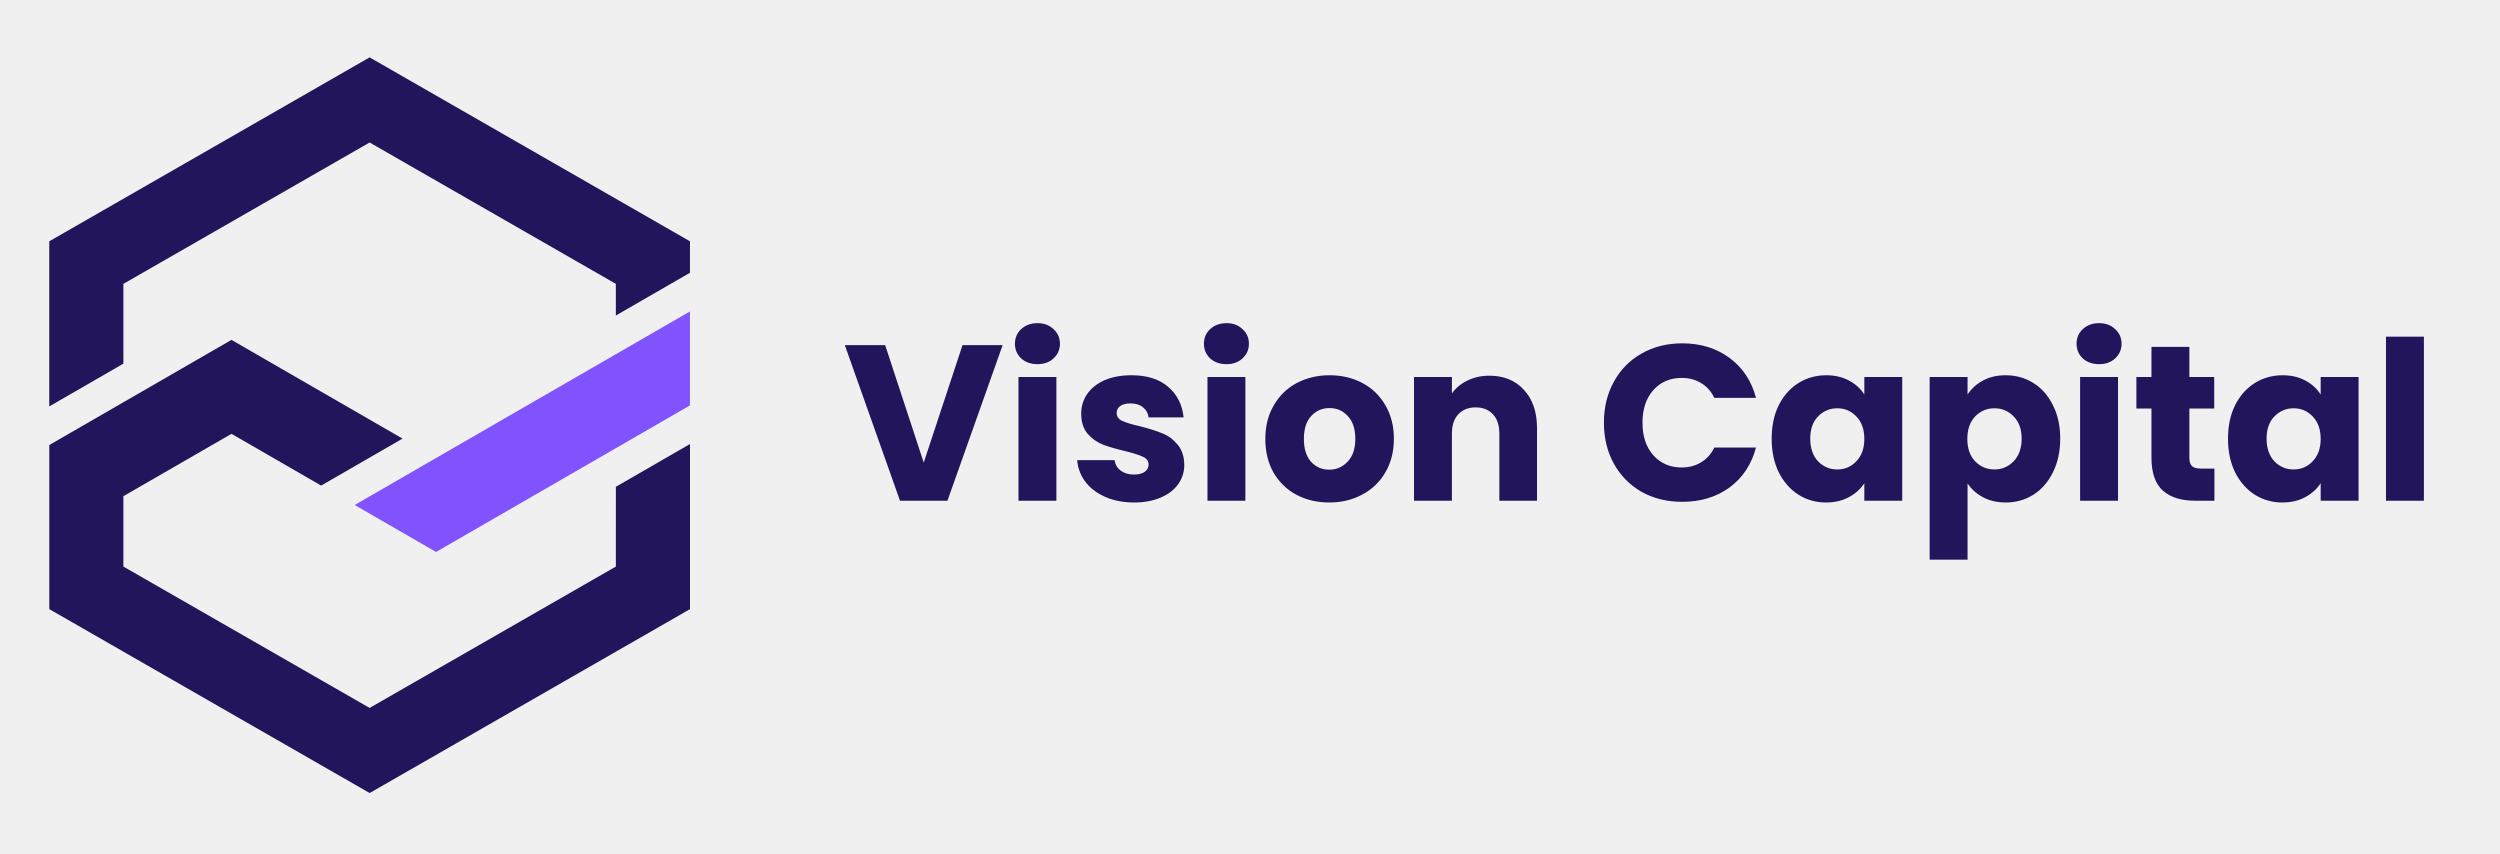
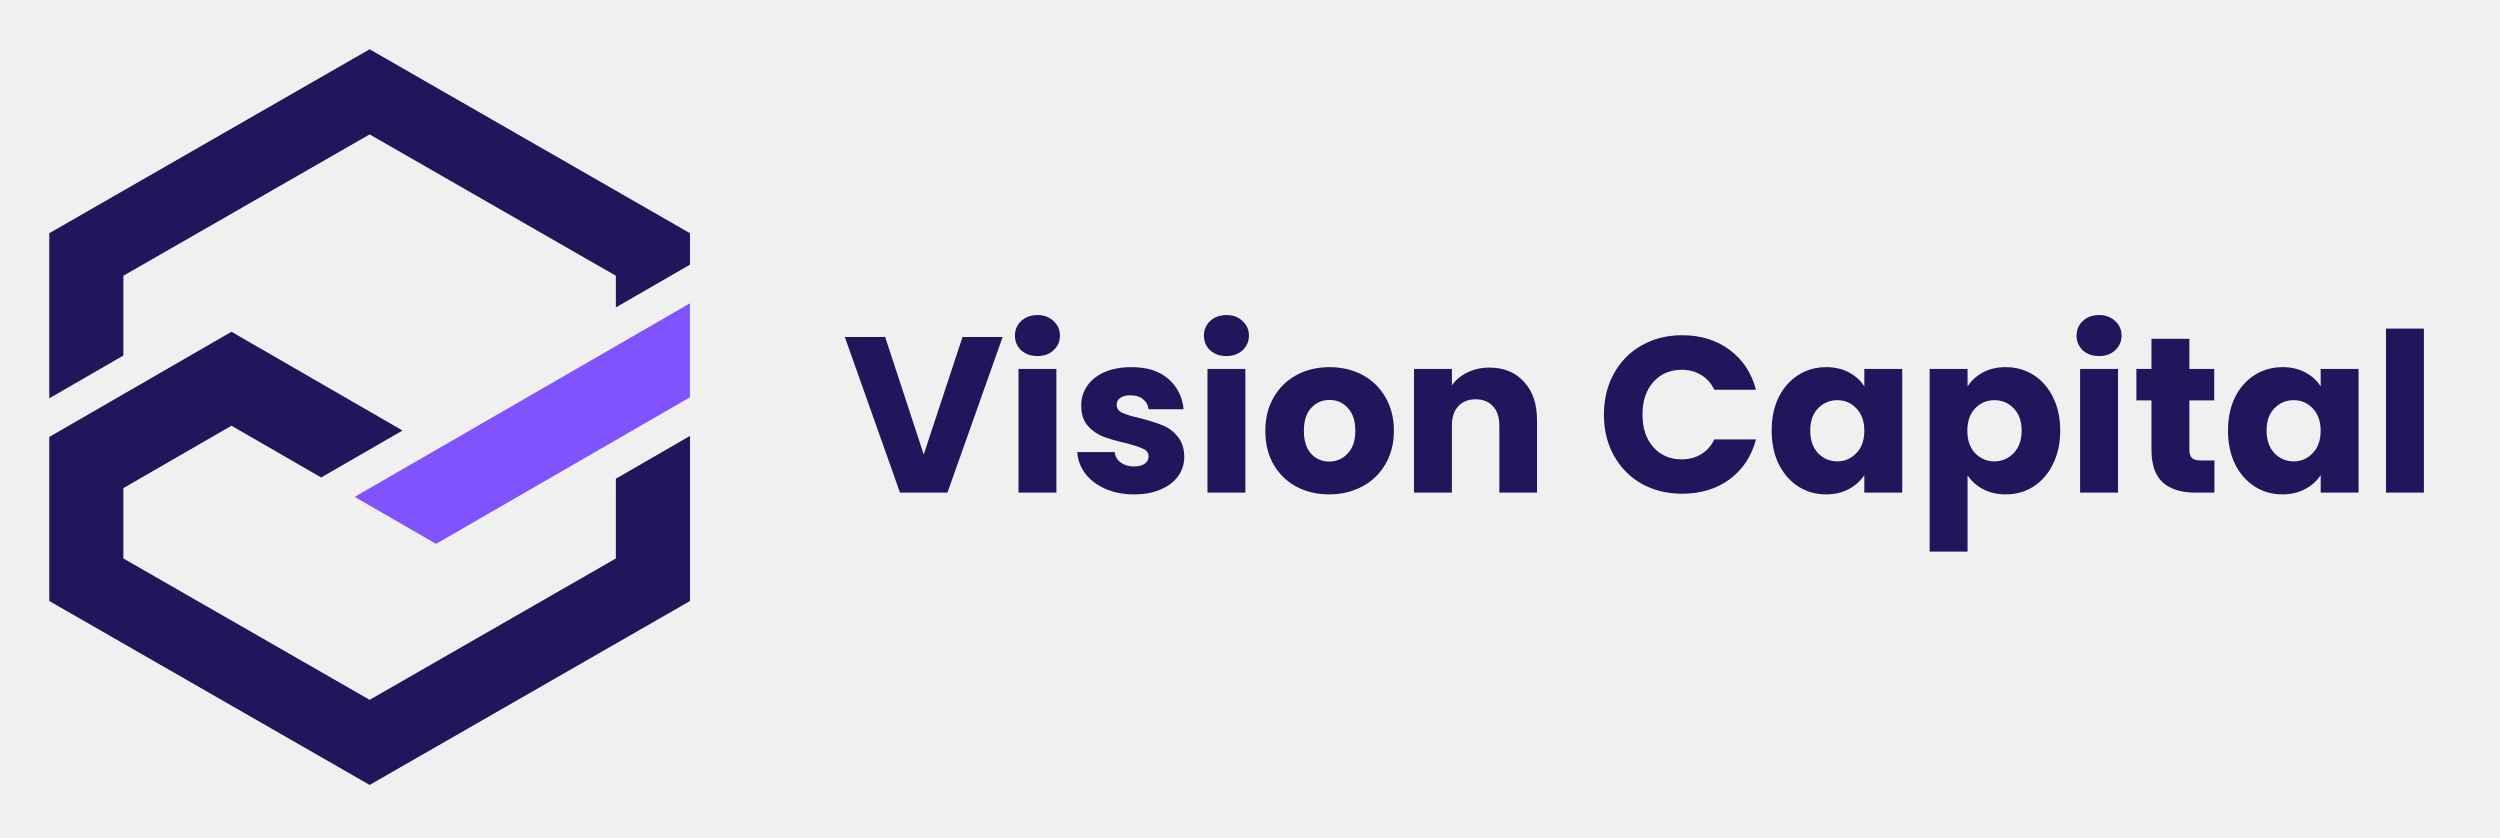
- <svg xmlns="http://www.w3.org/2000/svg" width="205" height="70" viewBox="0 0 203 68" fill="none">
-   <g clip-path="url(#clip0_11_118)">
-     <path d="M56.025 18.935L30.013 4.001L4 18.935V32.342L10.019 28.869V22.391L30.013 10.912L50.007 22.391V24.962L56.025 21.489V18.935Z" fill="#23155B" />
-     <path d="M50.007 45.347L30.013 56.825L10.019 45.347V39.633L18.796 34.568L26.077 38.77L32.685 34.956L25.403 30.754L18.795 26.939L12.187 30.754L10.021 32.004L4.002 35.477V48.802L30.015 63.736L56.028 48.802V35.395L50.009 38.869L50.007 45.347Z" fill="#23155B" />
-     <path d="M50.007 28.103L35.407 36.531L28.799 40.346L35.407 44.161L42.016 40.346L50.005 35.735L56.023 32.261V24.63L50.007 28.103Z" fill="#8053FF" />
+ <svg xmlns="http://www.w3.org/2000/svg" width="203" height="68" viewBox="0 0 203 68" fill="none">
+   <g clip-path="url(#clip0_1341_36)">
+     <path d="M56.025 18.936L30.013 4.001L4 18.936V32.342L10.019 28.869V22.391L30.013 10.913L50.007 22.391V24.963L56.025 21.489V18.936Z" fill="#23155B" />
+     <path d="M50.007 45.347L30.013 56.826L10.019 45.347V39.633L18.796 34.568L26.077 38.771L32.685 34.957L25.403 30.754L18.795 26.939L12.187 30.754L10.021 32.004L4.002 35.478V48.802L30.015 63.737L56.028 48.802V35.396L50.009 38.87L50.007 45.347Z" fill="#23155B" />
+     <path d="M50.007 28.103L35.407 36.532L28.799 40.346L35.407 44.161L42.016 40.346L50.005 35.735L56.023 32.261V24.63L50.007 28.103Z" fill="#8053FF" />
  </g>
  <path d="M81.415 27.364L76.933 40H73.081L68.599 27.364H71.875L75.007 36.904L78.157 27.364H81.415ZM84.249 28.912C83.709 28.912 83.265 28.756 82.917 28.444C82.581 28.12 82.413 27.724 82.413 27.256C82.413 26.776 82.581 26.38 82.917 26.068C83.265 25.744 83.709 25.582 84.249 25.582C84.777 25.582 85.209 25.744 85.545 26.068C85.893 26.38 86.067 26.776 86.067 27.256C86.067 27.724 85.893 28.12 85.545 28.444C85.209 28.756 84.777 28.912 84.249 28.912ZM85.779 29.956V40H82.701V29.956H85.779ZM92.096 40.144C91.22 40.144 90.44 39.994 89.756 39.694C89.072 39.394 88.532 38.986 88.136 38.47C87.74 37.942 87.518 37.354 87.47 36.706H90.512C90.548 37.054 90.71 37.336 90.998 37.552C91.286 37.768 91.64 37.876 92.06 37.876C92.444 37.876 92.738 37.804 92.942 37.66C93.158 37.504 93.266 37.306 93.266 37.066C93.266 36.778 93.116 36.568 92.816 36.436C92.516 36.292 92.03 36.136 91.358 35.968C90.638 35.8 90.038 35.626 89.558 35.446C89.078 35.254 88.664 34.96 88.316 34.564C87.968 34.156 87.794 33.61 87.794 32.926C87.794 32.35 87.95 31.828 88.262 31.36C88.586 30.88 89.054 30.502 89.666 30.226C90.29 29.95 91.028 29.812 91.88 29.812C93.14 29.812 94.13 30.124 94.85 30.748C95.582 31.372 96.002 32.2 96.11 33.232H93.266C93.218 32.884 93.062 32.608 92.798 32.404C92.546 32.2 92.21 32.098 91.79 32.098C91.43 32.098 91.154 32.17 90.962 32.314C90.77 32.446 90.674 32.632 90.674 32.872C90.674 33.16 90.824 33.376 91.124 33.52C91.436 33.664 91.916 33.808 92.564 33.952C93.308 34.144 93.914 34.336 94.382 34.528C94.85 34.708 95.258 35.008 95.606 35.428C95.966 35.836 96.152 36.388 96.164 37.084C96.164 37.672 95.996 38.2 95.66 38.668C95.336 39.124 94.862 39.484 94.238 39.748C93.626 40.012 92.912 40.144 92.096 40.144ZM99.595 28.912C99.055 28.912 98.611 28.756 98.263 28.444C97.927 28.12 97.759 27.724 97.759 27.256C97.759 26.776 97.927 26.38 98.263 26.068C98.611 25.744 99.055 25.582 99.595 25.582C100.123 25.582 100.555 25.744 100.891 26.068C101.239 26.38 101.413 26.776 101.413 27.256C101.413 27.724 101.239 28.12 100.891 28.444C100.555 28.756 100.123 28.912 99.595 28.912ZM101.125 29.956V40H98.047V29.956H101.125ZM107.928 40.144C106.944 40.144 106.056 39.934 105.264 39.514C104.484 39.094 103.866 38.494 103.41 37.714C102.966 36.934 102.744 36.022 102.744 34.978C102.744 33.946 102.972 33.04 103.428 32.26C103.884 31.468 104.508 30.862 105.3 30.442C106.092 30.022 106.98 29.812 107.964 29.812C108.948 29.812 109.836 30.022 110.628 30.442C111.42 30.862 112.044 31.468 112.5 32.26C112.956 33.04 113.184 33.946 113.184 34.978C113.184 36.01 112.95 36.922 112.482 37.714C112.026 38.494 111.396 39.094 110.592 39.514C109.8 39.934 108.912 40.144 107.928 40.144ZM107.928 37.48C108.516 37.48 109.014 37.264 109.422 36.832C109.842 36.4 110.052 35.782 110.052 34.978C110.052 34.174 109.848 33.556 109.44 33.124C109.044 32.692 108.552 32.476 107.964 32.476C107.364 32.476 106.866 32.692 106.47 33.124C106.074 33.544 105.876 34.162 105.876 34.978C105.876 35.782 106.068 36.4 106.452 36.832C106.848 37.264 107.34 37.48 107.928 37.48ZM120.937 29.848C122.113 29.848 123.049 30.232 123.745 31C124.453 31.756 124.807 32.8 124.807 34.132V40H121.747V34.546C121.747 33.874 121.573 33.352 121.225 32.98C120.877 32.608 120.409 32.422 119.821 32.422C119.233 32.422 118.765 32.608 118.417 32.98C118.069 33.352 117.895 33.874 117.895 34.546V40H114.817V29.956H117.895V31.288C118.207 30.844 118.627 30.496 119.155 30.244C119.683 29.98 120.277 29.848 120.937 29.848ZM130.238 33.664C130.238 32.416 130.508 31.306 131.048 30.334C131.588 29.35 132.338 28.588 133.298 28.048C134.27 27.496 135.368 27.22 136.592 27.22C138.092 27.22 139.376 27.616 140.444 28.408C141.512 29.2 142.226 30.28 142.586 31.648H139.202C138.95 31.12 138.59 30.718 138.122 30.442C137.666 30.166 137.144 30.028 136.556 30.028C135.608 30.028 134.84 30.358 134.252 31.018C133.664 31.678 133.37 32.56 133.37 33.664C133.37 34.768 133.664 35.65 134.252 36.31C134.84 36.97 135.608 37.3 136.556 37.3C137.144 37.3 137.666 37.162 138.122 36.886C138.59 36.61 138.95 36.208 139.202 35.68H142.586C142.226 37.048 141.512 38.128 140.444 38.92C139.376 39.7 138.092 40.09 136.592 40.09C135.368 40.09 134.27 39.82 133.298 39.28C132.338 38.728 131.588 37.966 131.048 36.994C130.508 36.022 130.238 34.912 130.238 33.664ZM143.859 34.96C143.859 33.928 144.051 33.022 144.435 32.242C144.831 31.462 145.365 30.862 146.037 30.442C146.709 30.022 147.459 29.812 148.287 29.812C148.995 29.812 149.613 29.956 150.141 30.244C150.681 30.532 151.095 30.91 151.383 31.378V29.956H154.461V40H151.383V38.578C151.083 39.046 150.663 39.424 150.123 39.712C149.595 40 148.977 40.144 148.269 40.144C147.453 40.144 146.709 39.934 146.037 39.514C145.365 39.082 144.831 38.476 144.435 37.696C144.051 36.904 143.859 35.992 143.859 34.96ZM151.383 34.978C151.383 34.21 151.167 33.604 150.735 33.16C150.315 32.716 149.799 32.494 149.187 32.494C148.575 32.494 148.053 32.716 147.621 33.16C147.201 33.592 146.991 34.192 146.991 34.96C146.991 35.728 147.201 36.34 147.621 36.796C148.053 37.24 148.575 37.462 149.187 37.462C149.799 37.462 150.315 37.24 150.735 36.796C151.167 36.352 151.383 35.746 151.383 34.978ZM159.766 31.378C160.066 30.91 160.48 30.532 161.008 30.244C161.536 29.956 162.154 29.812 162.862 29.812C163.69 29.812 164.44 30.022 165.112 30.442C165.784 30.862 166.312 31.462 166.696 32.242C167.092 33.022 167.29 33.928 167.29 34.96C167.29 35.992 167.092 36.904 166.696 37.696C166.312 38.476 165.784 39.082 165.112 39.514C164.44 39.934 163.69 40.144 162.862 40.144C162.166 40.144 161.548 40 161.008 39.712C160.48 39.424 160.066 39.052 159.766 38.596V44.788H156.688V29.956H159.766V31.378ZM164.158 34.96C164.158 34.192 163.942 33.592 163.51 33.16C163.09 32.716 162.568 32.494 161.944 32.494C161.332 32.494 160.81 32.716 160.378 33.16C159.958 33.604 159.748 34.21 159.748 34.978C159.748 35.746 159.958 36.352 160.378 36.796C160.81 37.24 161.332 37.462 161.944 37.462C162.556 37.462 163.078 37.24 163.51 36.796C163.942 36.34 164.158 35.728 164.158 34.96ZM170.453 28.912C169.913 28.912 169.469 28.756 169.121 28.444C168.785 28.12 168.617 27.724 168.617 27.256C168.617 26.776 168.785 26.38 169.121 26.068C169.469 25.744 169.913 25.582 170.453 25.582C170.981 25.582 171.413 25.744 171.749 26.068C172.097 26.38 172.271 26.776 172.271 27.256C172.271 27.724 172.097 28.12 171.749 28.444C171.413 28.756 170.981 28.912 170.453 28.912ZM171.983 29.956V40H168.905V29.956H171.983ZM179.811 37.39V40H178.245C177.129 40 176.259 39.73 175.635 39.19C175.011 38.638 174.699 37.744 174.699 36.508V32.512H173.475V29.956H174.699V27.508H177.777V29.956H179.793V32.512H177.777V36.544C177.777 36.844 177.849 37.06 177.993 37.192C178.137 37.324 178.377 37.39 178.713 37.39H179.811ZM180.914 34.96C180.914 33.928 181.106 33.022 181.49 32.242C181.886 31.462 182.42 30.862 183.092 30.442C183.764 30.022 184.514 29.812 185.342 29.812C186.05 29.812 186.668 29.956 187.196 30.244C187.736 30.532 188.15 30.91 188.438 31.378V29.956H191.516V40H188.438V38.578C188.138 39.046 187.718 39.424 187.178 39.712C186.65 40 186.032 40.144 185.324 40.144C184.508 40.144 183.764 39.934 183.092 39.514C182.42 39.082 181.886 38.476 181.49 37.696C181.106 36.904 180.914 35.992 180.914 34.96ZM188.438 34.978C188.438 34.21 188.222 33.604 187.79 33.16C187.37 32.716 186.854 32.494 186.242 32.494C185.63 32.494 185.108 32.716 184.676 33.16C184.256 33.592 184.046 34.192 184.046 34.96C184.046 35.728 184.256 36.34 184.676 36.796C185.108 37.24 185.63 37.462 186.242 37.462C186.854 37.462 187.37 37.24 187.79 36.796C188.222 36.352 188.438 35.746 188.438 34.978ZM196.82 26.68V40H193.742V26.68H196.82Z" fill="#23155B" />
  <defs>
-     <clipPath id="clip0_11_118">
+     <clipPath id="clip0_1341_36">
      <rect width="52.437" height="60" fill="white" transform="translate(4 4)" />
    </clipPath>
  </defs>
</svg>
